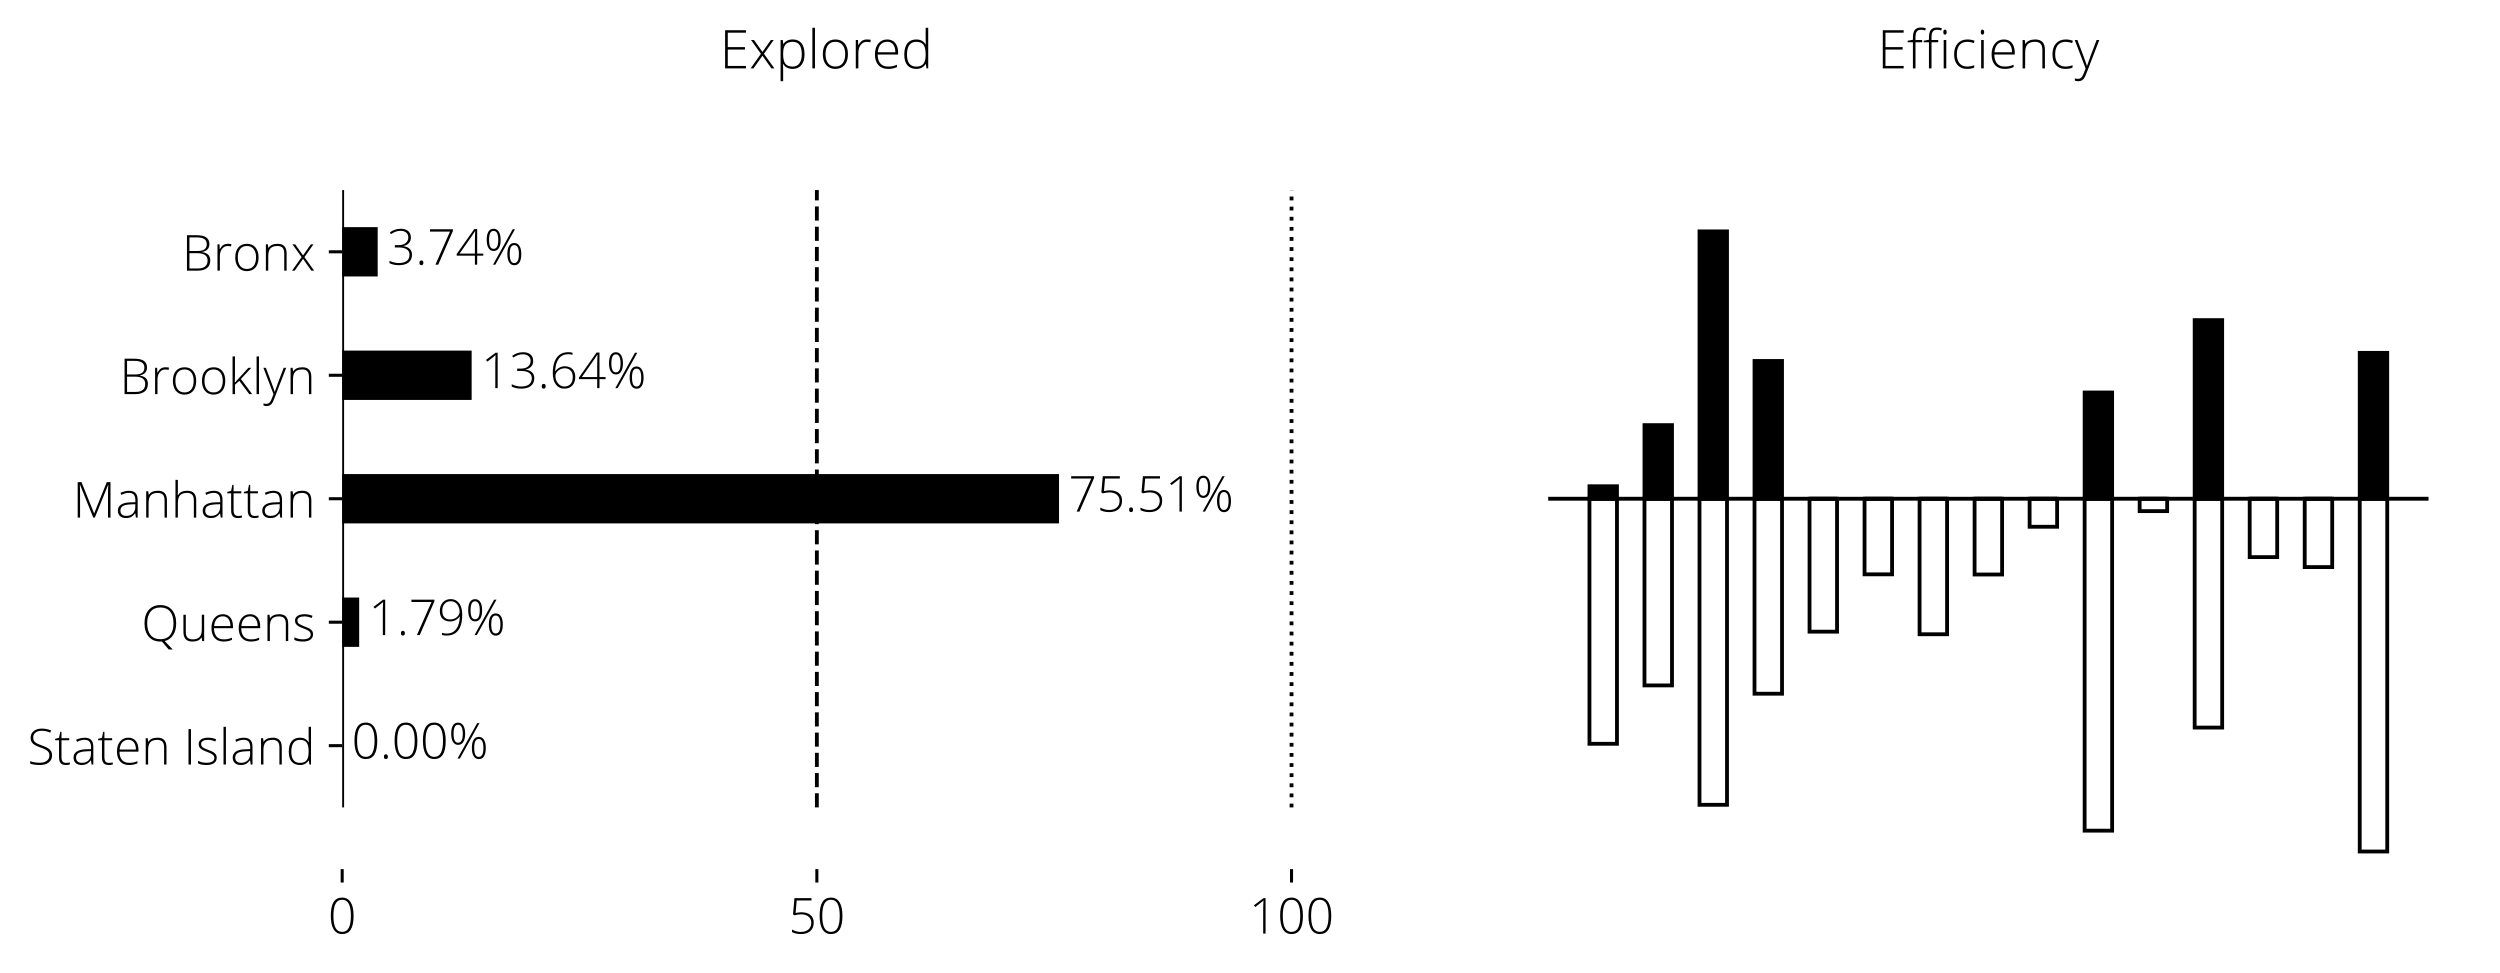
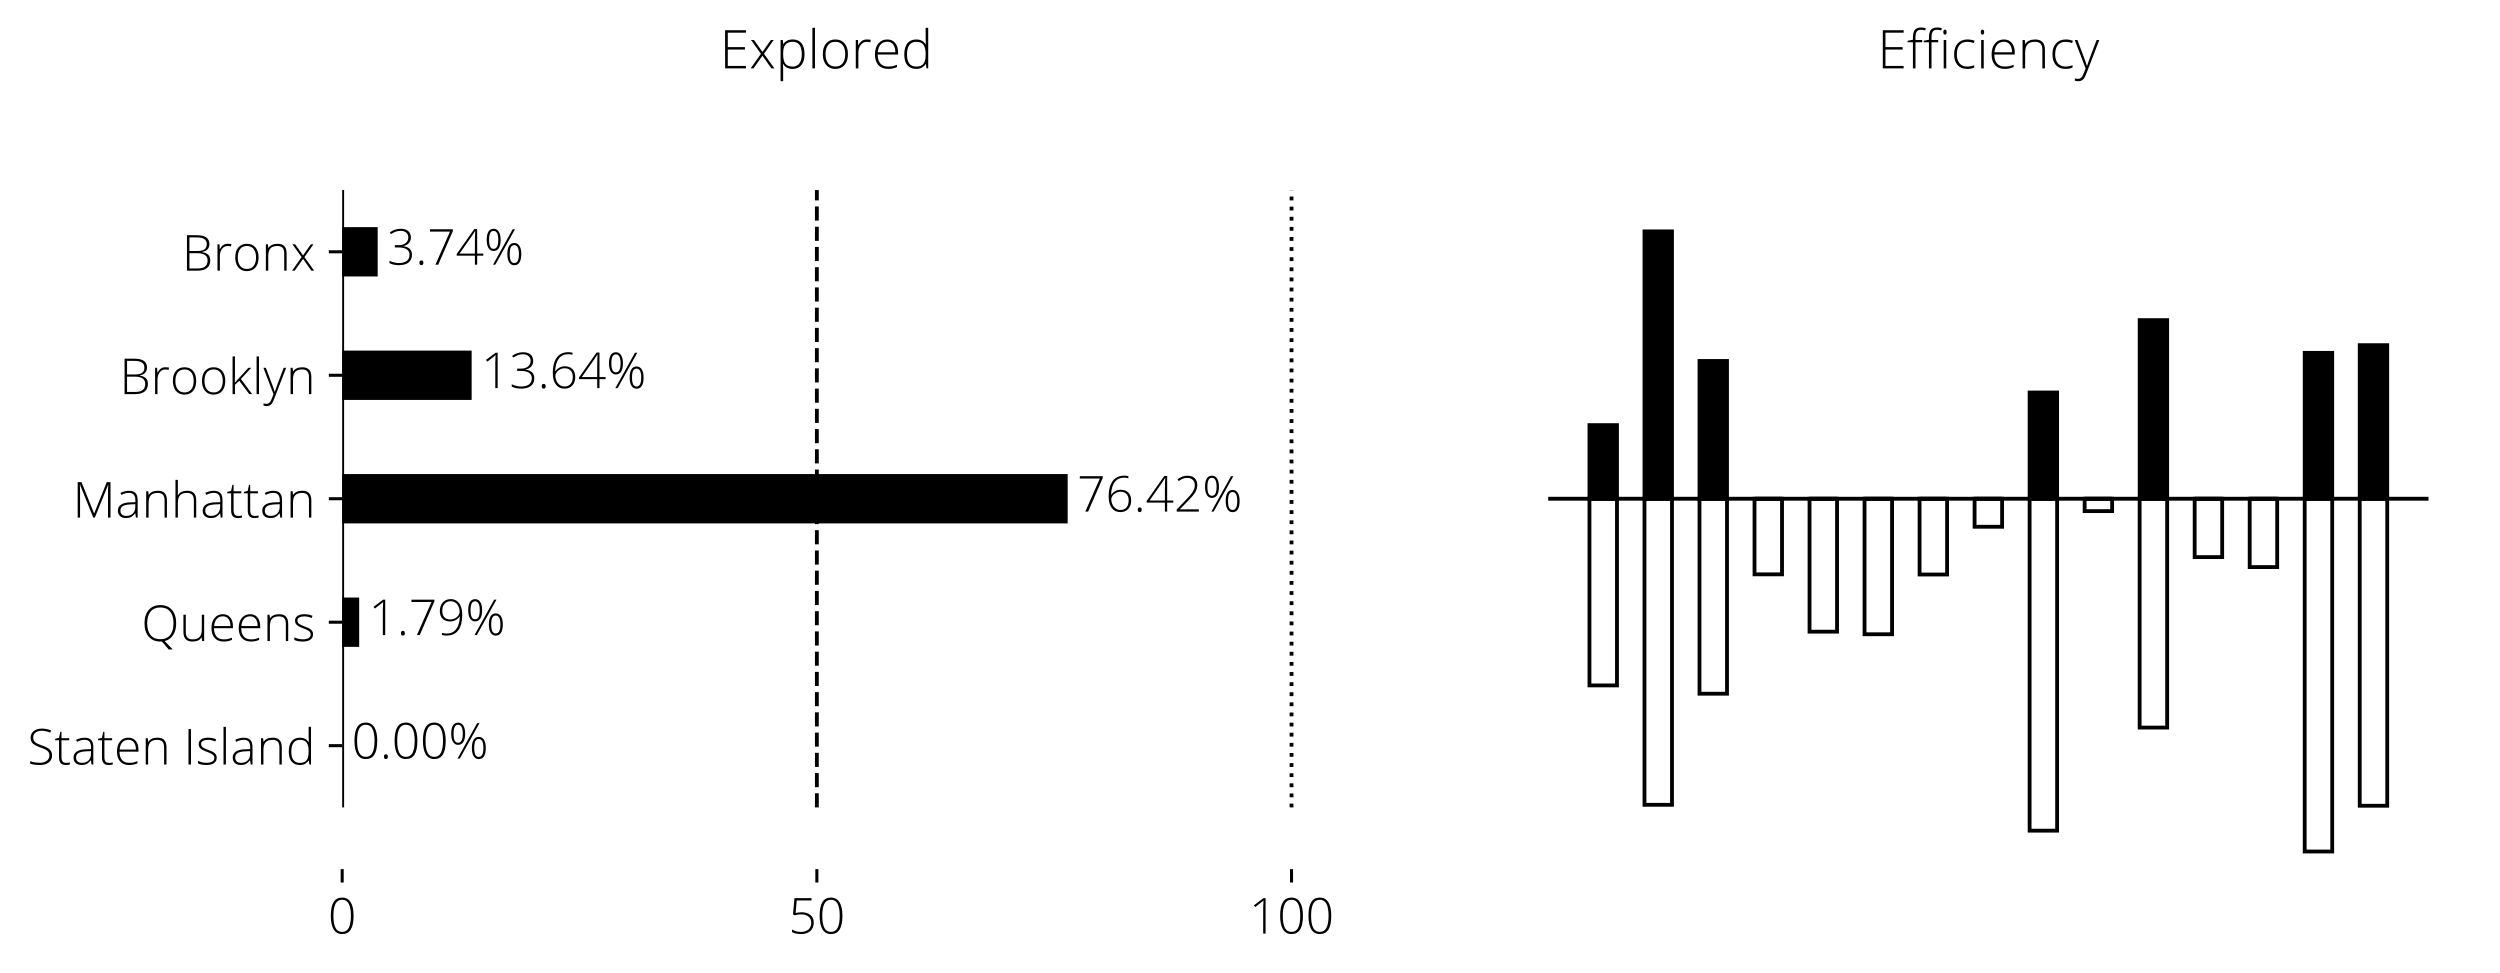
<svg xmlns="http://www.w3.org/2000/svg" xmlns:xlink="http://www.w3.org/1999/xlink" width="654.828pt" height="254.856pt" viewBox="0 0 654.828 254.856" version="1.1">
  <defs>
    <style type="text/css">*{stroke-linejoin: round; stroke-linecap: butt}</style>
  </defs>
  <g id="figure_1">
    <g id="patch_1">
      <path d="M 0 254.856  L 654.828 254.856  L 654.828 0  L 0 0  z " style="fill: #ffffff" />
    </g>
    <g id="axes_1">
      <g id="patch_2">
        <path d="M 89.628 227.654  L 343.265 227.654  L 343.265 33.614  L 89.628 33.614  L 89.628 227.654  z " style="fill: none" />
      </g>
      <g id="patch_3">
-         <path d="M 89.628 201.782  L 89.628 201.782  L 89.628 188.846  L 89.628 188.846  z " clip-path="url(#pc7f3c2559f)" />
+         <path d="M 89.628 201.782  L 89.628 201.782  L 89.628 188.846  L 89.628 188.846  z " clip-path="url(#p82e3a276c8)" />
      </g>
      <g id="patch_4">
-         <path d="M 89.628 169.442  L 94.08 169.442  L 94.08 156.506  L 89.628 156.506  z " clip-path="url(#pc7f3c2559f)" />
+         <path d="M 89.628 169.442  L 94.08 169.442  L 94.08 156.506  L 89.628 156.506  z " clip-path="url(#p82e3a276c8)" />
      </g>
      <g id="patch_5">
-         <path d="M 89.628 137.102  L 277.394 137.102  L 277.394 124.166  L 89.628 124.166  z " clip-path="url(#pc7f3c2559f)" />
+         <path d="M 89.628 137.102  L 279.657 137.102  L 279.657 124.166  L 89.628 124.166  z " clip-path="url(#p82e3a276c8)" />
      </g>
      <g id="patch_6">
-         <path d="M 89.628 104.762  L 123.54 104.762  L 123.54 91.826  L 89.628 91.826  z " clip-path="url(#pc7f3c2559f)" />
+         <path d="M 89.628 104.762  L 123.54 104.762  L 123.54 91.826  L 89.628 91.826  z " clip-path="url(#p82e3a276c8)" />
      </g>
      <g id="patch_7">
-         <path d="M 89.628 72.422  L 98.926 72.422  L 98.926 59.486  L 89.628 59.486  z " clip-path="url(#pc7f3c2559f)" />
+         <path d="M 89.628 72.422  L 98.926 72.422  L 98.926 59.486  L 89.628 59.486  z " clip-path="url(#p82e3a276c8)" />
      </g>
      <g id="matplotlib.axis_1">
        <g id="xtick_1">
          <g id="line2d_1">
            <defs>
-               <path id="m1f2c66894c" d="M 0 0  L 0 3.5  " style="stroke: #000000; stroke-width: 0.8" />
+               <path id="m200f8e8757" d="M 0 0  L 0 3.5  " style="stroke: #000000; stroke-width: 0.8" />
            </defs>
            <g>
-               <use xlink:href="#m1f2c66894c" x="89.628" y="227.654" style="stroke: #000000; stroke-width: 0.8" />
+               <use xlink:href="#m200f8e8757" x="89.628" y="227.654" style="stroke: #000000; stroke-width: 0.8" />
            </g>
          </g>
          <g id="text_1">
            <g transform="translate(85.91836 244.5322) scale(0.13 -0.13)">
              <defs>
                <path id="OpenSans-Light-30" d="M 3297 2297  Q 3297 1094 2930 515  Q 2563 -63 1819 -63  Q 1103 -63 731 532  Q 359 1128 359 2297  Q 359 3491 720 4066  Q 1081 4641 1819 4641  Q 2541 4641 2919 4045  Q 3297 3450 3297 2297  z M 697 2297  Q 697 1234 975 726  Q 1253 219 1819 219  Q 2409 219 2679 744  Q 2950 1269 2950 2297  Q 2950 3309 2679 3834  Q 2409 4359 1819 4359  Q 1228 4359 962 3834  Q 697 3309 697 2297  z " transform="scale(0.015625)" />
              </defs>
              <use xlink:href="#OpenSans-Light-30" />
            </g>
          </g>
        </g>
        <g id="xtick_2">
          <g id="line2d_2">
            <g>
-               <use xlink:href="#m1f2c66894c" x="213.96" y="227.654" style="stroke: #000000; stroke-width: 0.8" />
+               <use xlink:href="#m200f8e8757" x="213.96" y="227.654" style="stroke: #000000; stroke-width: 0.8" />
            </g>
          </g>
          <g id="text_2">
            <g transform="translate(206.5398 244.5322) scale(0.13 -0.13)">
              <defs>
                <path id="OpenSans-Light-35" d="M 1678 2747  Q 2409 2747 2829 2394  Q 3250 2041 3250 1422  Q 3250 719 2812 328  Q 2375 -63 1606 -63  Q 1266 -63 959 4  Q 653 72 447 197  L 447 519  Q 784 347 1046 280  Q 1309 213 1606 213  Q 2206 213 2568 530  Q 2931 847 2931 1388  Q 2931 1897 2578 2187  Q 2225 2478 1619 2478  Q 1213 2478 769 2356  L 581 2478  L 763 4569  L 2963 4569  L 2963 4269  L 1056 4269  L 916 2656  Q 1403 2747 1678 2747  z " transform="scale(0.015625)" />
              </defs>
              <use xlink:href="#OpenSans-Light-35" />
              <use xlink:href="#OpenSans-Light-30" x="57.08" />
            </g>
          </g>
        </g>
        <g id="xtick_3">
          <g id="line2d_3">
            <g>
-               <use xlink:href="#m1f2c66894c" x="338.292" y="227.654" style="stroke: #000000; stroke-width: 0.8" />
+               <use xlink:href="#m200f8e8757" x="338.292" y="227.654" style="stroke: #000000; stroke-width: 0.8" />
            </g>
          </g>
          <g id="text_3">
            <g transform="translate(327.1613 244.5322) scale(0.13 -0.13)">
              <defs>
                <path id="OpenSans-Light-31" d="M 2131 0  L 1825 0  L 1825 3328  Q 1825 3781 1863 4269  Q 1816 4222 1766 4178  Q 1716 4134 800 3419  L 622 3641  L 1863 4569  L 2131 4569  L 2131 0  z " transform="scale(0.015625)" />
              </defs>
              <use xlink:href="#OpenSans-Light-31" />
              <use xlink:href="#OpenSans-Light-30" x="57.08" />
              <use xlink:href="#OpenSans-Light-30" x="114.16" />
            </g>
          </g>
        </g>
      </g>
      <g id="matplotlib.axis_2">
        <g id="ytick_1">
          <g id="line2d_4">
            <defs>
-               <path id="mb70ca44273" d="M 0 0  L -3.5 0  " style="stroke: #000000; stroke-width: 0.8" />
+               <path id="m3a13ef3361" d="M 0 0  L -3.5 0  " style="stroke: #000000; stroke-width: 0.8" />
            </defs>
            <g>
-               <use xlink:href="#mb70ca44273" x="89.628" y="195.314" style="stroke: #000000; stroke-width: 0.8" />
+               <use xlink:href="#m3a13ef3361" x="89.628" y="195.314" style="stroke: #000000; stroke-width: 0.8" />
            </g>
          </g>
          <g id="text_4">
            <g transform="translate(7.2 200.2532) scale(0.13 -0.13)">
              <defs>
                <path id="OpenSans-Light-53" d="M 3169 1178  Q 3169 606 2748 271  Q 2328 -63 1631 -63  Q 794 -63 347 122  L 347 441  Q 841 231 1606 231  Q 2169 231 2498 489  Q 2828 747 2828 1166  Q 2828 1425 2718 1595  Q 2609 1766 2362 1906  Q 2116 2047 1638 2209  Q 938 2450 670 2729  Q 403 3009 403 3475  Q 403 3988 804 4311  Q 1206 4634 1838 4634  Q 2481 4634 3047 4391  L 2931 4116  Q 2363 4353 1844 4353  Q 1338 4353 1038 4118  Q 738 3884 738 3481  Q 738 3228 830 3065  Q 922 2903 1131 2773  Q 1341 2644 1850 2463  Q 2384 2278 2653 2104  Q 2922 1931 3045 1711  Q 3169 1491 3169 1178  z " transform="scale(0.015625)" />
                <path id="OpenSans-Light-74" d="M 1466 213  Q 1759 213 1978 263  L 1978 13  Q 1753 -63 1459 -63  Q 1009 -63 795 178  Q 581 419 581 934  L 581 3128  L 78 3128  L 78 3309  L 581 3450  L 738 4219  L 897 4219  L 897 3397  L 1894 3397  L 1894 3128  L 897 3128  L 897 978  Q 897 588 1034 400  Q 1172 213 1466 213  z " transform="scale(0.015625)" />
                <path id="OpenSans-Light-61" d="M 2631 0  L 2553 538  L 2528 538  Q 2272 209 2001 73  Q 1731 -63 1363 -63  Q 863 -63 584 193  Q 306 450 306 903  Q 306 1400 720 1675  Q 1134 1950 1919 1966  L 2566 1984  L 2566 2209  Q 2566 2694 2369 2941  Q 2172 3188 1734 3188  Q 1263 3188 756 2925  L 641 3194  Q 1200 3456 1747 3456  Q 2306 3456 2582 3165  Q 2859 2875 2859 2259  L 2859 0  L 2631 0  z M 1381 219  Q 1925 219 2239 530  Q 2553 841 2553 1394  L 2553 1728  L 1959 1703  Q 1244 1669 939 1480  Q 634 1291 634 891  Q 634 572 829 395  Q 1025 219 1381 219  z " transform="scale(0.015625)" />
                <path id="OpenSans-Light-65" d="M 1941 -63  Q 1200 -63 786 393  Q 372 850 372 1672  Q 372 2484 772 2973  Q 1172 3463 1850 3463  Q 2450 3463 2797 3044  Q 3144 2625 3144 1906  L 3144 1656  L 697 1656  Q 703 956 1023 587  Q 1344 219 1941 219  Q 2231 219 2451 259  Q 2672 300 3009 434  L 3009 153  Q 2722 28 2478 -17  Q 2234 -63 1941 -63  z M 1850 3188  Q 1359 3188 1062 2864  Q 766 2541 716 1931  L 2816 1931  Q 2816 2522 2559 2855  Q 2303 3188 1850 3188  z " transform="scale(0.015625)" />
                <path id="OpenSans-Light-6e" d="M 2938 0  L 2938 2203  Q 2938 2716 2722 2948  Q 2506 3181 2053 3181  Q 1444 3181 1161 2873  Q 878 2566 878 1875  L 878 0  L 569 0  L 569 3397  L 831 3397  L 891 2931  L 909 2931  Q 1241 3463 2088 3463  Q 3244 3463 3244 2222  L 3244 0  L 2938 0  z " transform="scale(0.015625)" />
                <path id="OpenSans-Light-20" transform="scale(0.015625)" />
                <path id="OpenSans-Light-49" d="M 647 0  L 647 4569  L 966 4569  L 966 0  L 647 0  z " transform="scale(0.015625)" />
                <path id="OpenSans-Light-73" d="M 2675 884  Q 2675 428 2328 182  Q 1981 -63 1344 -63  Q 663 -63 263 147  L 263 481  Q 775 225 1344 225  Q 1847 225 2108 392  Q 2369 559 2369 838  Q 2369 1094 2161 1269  Q 1953 1444 1478 1613  Q 969 1797 762 1930  Q 556 2063 451 2230  Q 347 2397 347 2638  Q 347 3019 667 3241  Q 988 3463 1563 3463  Q 2113 3463 2606 3256  L 2491 2975  Q 1991 3181 1563 3181  Q 1147 3181 903 3043  Q 659 2906 659 2663  Q 659 2397 848 2237  Q 1038 2078 1588 1881  Q 2047 1716 2256 1583  Q 2466 1450 2570 1281  Q 2675 1113 2675 884  z " transform="scale(0.015625)" />
                <path id="OpenSans-Light-6c" d="M 878 0  L 569 0  L 569 4863  L 878 4863  L 878 0  z " transform="scale(0.015625)" />
                <path id="OpenSans-Light-64" d="M 1813 3463  Q 2181 3463 2450 3328  Q 2719 3194 2931 2869  L 2950 2869  Q 2931 3263 2931 3641  L 2931 4863  L 3238 4863  L 3238 0  L 3034 0  L 2956 519  L 2931 519  Q 2544 -63 1819 -63  Q 1116 -63 744 375  Q 372 813 372 1650  Q 372 2531 740 2997  Q 1109 3463 1813 3463  z M 1813 3181  Q 1256 3181 976 2790  Q 697 2400 697 1656  Q 697 213 1819 213  Q 2394 213 2662 547  Q 2931 881 2931 1650  L 2931 1703  Q 2931 2491 2667 2836  Q 2403 3181 1813 3181  z " transform="scale(0.015625)" />
              </defs>
              <use xlink:href="#OpenSans-Light-53" />
              <use xlink:href="#OpenSans-Light-74" x="54.492" />
              <use xlink:href="#OpenSans-Light-61" x="87.988" />
              <use xlink:href="#OpenSans-Light-74" x="140.967" />
              <use xlink:href="#OpenSans-Light-65" x="174.463" />
              <use xlink:href="#OpenSans-Light-6e" x="229.346" />
              <use xlink:href="#OpenSans-Light-20" x="288.33" />
              <use xlink:href="#OpenSans-Light-49" x="314.307" />
              <use xlink:href="#OpenSans-Light-73" x="339.502" />
              <use xlink:href="#OpenSans-Light-6c" x="386.084" />
              <use xlink:href="#OpenSans-Light-61" x="408.691" />
              <use xlink:href="#OpenSans-Light-6e" x="461.67" />
              <use xlink:href="#OpenSans-Light-64" x="520.654" />
            </g>
          </g>
        </g>
        <g id="ytick_2">
          <g id="line2d_5">
            <g>
-               <use xlink:href="#mb70ca44273" x="89.628" y="162.974" style="stroke: #000000; stroke-width: 0.8" />
+               <use xlink:href="#m3a13ef3361" x="89.628" y="162.974" style="stroke: #000000; stroke-width: 0.8" />
            </g>
          </g>
          <g id="text_5">
            <g transform="translate(37.03094 167.9132) scale(0.13 -0.13)">
              <defs>
                <path id="OpenSans-Light-51" d="M 4488 2291  Q 4488 1372 4094 770  Q 3700 169 3003 0  L 4044 -1088  L 3525 -1088  L 2644 -56  L 2541 -63  L 2444 -63  Q 1491 -63 947 570  Q 403 1203 403 2297  Q 403 3388 951 4014  Q 1500 4641 2450 4641  Q 3406 4641 3947 4011  Q 4488 3381 4488 2291  z M 750 2291  Q 750 1309 1187 773  Q 1625 238 2444 238  Q 3269 238 3705 769  Q 4141 1300 4141 2291  Q 4141 3278 3705 3804  Q 3269 4331 2450 4331  Q 1634 4331 1192 3800  Q 750 3269 750 2291  z " transform="scale(0.015625)" />
                <path id="OpenSans-Light-75" d="M 838 3397  L 838 1197  Q 838 684 1053 451  Q 1269 219 1722 219  Q 2328 219 2614 525  Q 2900 831 2900 1522  L 2900 3397  L 3206 3397  L 3206 0  L 2944 0  L 2888 469  L 2869 469  Q 2538 -63 1691 -63  Q 531 -63 531 1178  L 531 3397  L 838 3397  z " transform="scale(0.015625)" />
              </defs>
              <use xlink:href="#OpenSans-Light-51" />
              <use xlink:href="#OpenSans-Light-75" x="76.416" />
              <use xlink:href="#OpenSans-Light-65" x="135.4" />
              <use xlink:href="#OpenSans-Light-65" x="190.283" />
              <use xlink:href="#OpenSans-Light-6e" x="245.166" />
              <use xlink:href="#OpenSans-Light-73" x="304.15" />
            </g>
          </g>
        </g>
        <g id="ytick_3">
          <g id="line2d_6">
            <g>
-               <use xlink:href="#mb70ca44273" x="89.628" y="130.634" style="stroke: #000000; stroke-width: 0.8" />
+               <use xlink:href="#m3a13ef3361" x="89.628" y="130.634" style="stroke: #000000; stroke-width: 0.8" />
            </g>
          </g>
          <g id="text_6">
            <g transform="translate(19.03406 135.5732) scale(0.13 -0.13)">
              <defs>
                <path id="OpenSans-Light-4d" d="M 2656 0  L 953 4219  L 928 4219  Q 953 3831 953 3425  L 953 0  L 647 0  L 647 4569  L 1141 4569  L 2759 550  L 2778 550  L 4397 4569  L 4878 4569  L 4878 0  L 4556 0  L 4556 3463  Q 4556 3825 4594 4213  L 4569 4213  L 2859 0  L 2656 0  z " transform="scale(0.015625)" />
                <path id="OpenSans-Light-68" d="M 2938 0  L 2938 2203  Q 2938 2716 2722 2948  Q 2506 3181 2053 3181  Q 1444 3181 1161 2873  Q 878 2566 878 1875  L 878 0  L 569 0  L 569 4863  L 878 4863  L 878 3316  L 863 2881  L 884 2881  Q 1075 3188 1365 3325  Q 1656 3463 2088 3463  Q 3244 3463 3244 2222  L 3244 0  L 2938 0  z " transform="scale(0.015625)" />
              </defs>
              <use xlink:href="#OpenSans-Light-4d" />
              <use xlink:href="#OpenSans-Light-61" x="86.279" />
              <use xlink:href="#OpenSans-Light-6e" x="139.258" />
              <use xlink:href="#OpenSans-Light-68" x="198.242" />
              <use xlink:href="#OpenSans-Light-61" x="257.227" />
              <use xlink:href="#OpenSans-Light-74" x="310.205" />
              <use xlink:href="#OpenSans-Light-74" x="343.701" />
              <use xlink:href="#OpenSans-Light-61" x="377.197" />
              <use xlink:href="#OpenSans-Light-6e" x="430.176" />
            </g>
          </g>
        </g>
        <g id="ytick_4">
          <g id="line2d_7">
            <g>
-               <use xlink:href="#mb70ca44273" x="89.628" y="98.294" style="stroke: #000000; stroke-width: 0.8" />
+               <use xlink:href="#m3a13ef3361" x="89.628" y="98.294" style="stroke: #000000; stroke-width: 0.8" />
            </g>
          </g>
          <g id="text_7">
            <g transform="translate(31.31703 103.2332) scale(0.13 -0.13)">
              <defs>
                <path id="OpenSans-Light-42" d="M 647 4569  L 1900 4569  Q 2747 4569 3144 4281  Q 3541 3994 3541 3413  Q 3541 3016 3298 2752  Q 3056 2488 2591 2413  L 2591 2394  Q 3138 2313 3395 2048  Q 3653 1784 3653 1313  Q 3653 681 3234 340  Q 2816 0 2047 0  L 647 0  L 647 4569  z M 966 2534  L 1972 2534  Q 2616 2534 2908 2748  Q 3200 2963 3200 3419  Q 3200 3875 2870 4081  Q 2541 4288 1888 4288  L 966 4288  L 966 2534  z M 966 2253  L 966 281  L 2041 281  Q 3309 281 3309 1313  Q 3309 2253 1972 2253  L 966 2253  z " transform="scale(0.015625)" />
                <path id="OpenSans-Light-72" d="M 1906 3463  Q 2122 3463 2369 3419  L 2309 3122  Q 2097 3175 1869 3175  Q 1434 3175 1156 2806  Q 878 2438 878 1875  L 878 0  L 569 0  L 569 3397  L 831 3397  L 863 2784  L 884 2784  Q 1094 3159 1331 3311  Q 1569 3463 1906 3463  z " transform="scale(0.015625)" />
                <path id="OpenSans-Light-6f" d="M 3378 1703  Q 3378 872 2975 404  Q 2572 -63 1863 -63  Q 1416 -63 1075 153  Q 734 369 553 772  Q 372 1175 372 1703  Q 372 2534 775 2998  Q 1178 3463 1881 3463  Q 2581 3463 2979 2992  Q 3378 2522 3378 1703  z M 697 1703  Q 697 1003 1005 611  Q 1313 219 1875 219  Q 2438 219 2745 611  Q 3053 1003 3053 1703  Q 3053 2406 2742 2793  Q 2431 3181 1869 3181  Q 1306 3181 1001 2795  Q 697 2409 697 1703  z " transform="scale(0.015625)" />
                <path id="OpenSans-Light-6b" d="M 872 1491  L 2606 3397  L 2981 3397  L 1644 1947  L 3097 0  L 2725 0  L 1434 1716  L 878 1209  L 878 0  L 569 0  L 569 4863  L 878 4863  L 878 2425  L 856 1491  L 872 1491  z " transform="scale(0.015625)" />
                <path id="OpenSans-Light-79" d="M 0 3397  L 319 3397  L 1038 1491  Q 1366 613 1453 306  L 1472 306  Q 1603 709 1900 1509  L 2619 3397  L 2938 3397  L 1416 -550  Q 1231 -1031 1106 -1200  Q 981 -1369 814 -1453  Q 647 -1538 409 -1538  Q 231 -1538 13 -1472  L 13 -1203  Q 194 -1253 403 -1253  Q 563 -1253 684 -1178  Q 806 -1103 904 -945  Q 1003 -788 1133 -445  Q 1263 -103 1300 0  L 0 3397  z " transform="scale(0.015625)" />
              </defs>
              <use xlink:href="#OpenSans-Light-42" />
              <use xlink:href="#OpenSans-Light-72" x="62.695" />
              <use xlink:href="#OpenSans-Light-6f" x="101.611" />
              <use xlink:href="#OpenSans-Light-6f" x="160.205" />
              <use xlink:href="#OpenSans-Light-6b" x="218.799" />
              <use xlink:href="#OpenSans-Light-6c" x="267.188" />
              <use xlink:href="#OpenSans-Light-79" x="289.795" />
              <use xlink:href="#OpenSans-Light-6e" x="335.693" />
            </g>
          </g>
        </g>
        <g id="ytick_5">
          <g id="line2d_8">
            <g>
-               <use xlink:href="#mb70ca44273" x="89.628" y="65.954" style="stroke: #000000; stroke-width: 0.8" />
+               <use xlink:href="#m3a13ef3361" x="89.628" y="65.954" style="stroke: #000000; stroke-width: 0.8" />
            </g>
          </g>
          <g id="text_8">
            <g transform="translate(47.65641 70.89317) scale(0.13 -0.13)">
              <defs>
                <path id="OpenSans-Light-78" d="M 1403 1747  L 219 3397  L 575 3397  L 1588 1966  L 2591 3397  L 2931 3397  L 1766 1747  L 3016 0  L 2656 0  L 1588 1516  L 513 0  L 172 0  L 1403 1747  z " transform="scale(0.015625)" />
              </defs>
              <use xlink:href="#OpenSans-Light-42" />
              <use xlink:href="#OpenSans-Light-72" x="62.695" />
              <use xlink:href="#OpenSans-Light-6f" x="101.611" />
              <use xlink:href="#OpenSans-Light-6e" x="160.205" />
              <use xlink:href="#OpenSans-Light-78" x="219.189" />
            </g>
          </g>
        </g>
      </g>
      <g id="LineCollection_1">
-         <path d="M 89.628 211.484  L 89.628 49.784  " clip-path="url(#pc7f3c2559f)" style="fill: none; stroke: #000000" />
+         <path d="M 89.628 211.484  L 89.628 49.784  " clip-path="url(#p82e3a276c8)" style="fill: none; stroke: #000000" />
      </g>
      <g id="LineCollection_2">
-         <path d="M 213.96 211.484  L 213.96 49.784  " clip-path="url(#pc7f3c2559f)" style="fill: none; stroke-dasharray: 3.7,1.6; stroke-dashoffset: 0; stroke: #000000" />
+         <path d="M 213.96 211.484  L 213.96 49.784  " clip-path="url(#p82e3a276c8)" style="fill: none; stroke-dasharray: 3.7,1.6; stroke-dashoffset: 0; stroke: #000000" />
      </g>
      <g id="LineCollection_3">
-         <path d="M 338.292 211.484  L 338.292 49.784  " clip-path="url(#pc7f3c2559f)" style="fill: none; stroke-dasharray: 1,1.65; stroke-dashoffset: 0; stroke: #000000" />
+         <path d="M 338.292 211.484  L 338.292 49.784  " clip-path="url(#p82e3a276c8)" style="fill: none; stroke-dasharray: 1,1.65; stroke-dashoffset: 0; stroke: #000000" />
      </g>
      <g id="text_9">
        <g transform="translate(92.11507 198.6911) scale(0.13 -0.13)">
          <defs>
            <path id="OpenSans-Light-2e" d="M 506 244  Q 506 550 756 550  Q 1013 550 1013 244  Q 1013 -63 756 -63  Q 506 -63 506 244  z " transform="scale(0.015625)" />
            <path id="OpenSans-Light-25" d="M 659 3206  Q 659 2625 800 2333  Q 941 2041 1241 2041  Q 1844 2041 1844 3206  Q 1844 3781 1689 4070  Q 1534 4359 1241 4359  Q 941 4359 800 4070  Q 659 3781 659 3206  z M 2150 3206  Q 2150 2500 1915 2133  Q 1681 1766 1241 1766  Q 825 1766 589 2142  Q 353 2519 353 3206  Q 353 3903 578 4268  Q 803 4634 1241 4634  Q 1675 4634 1912 4257  Q 2150 3881 2150 3206  z M 3322 1369  Q 3322 791 3462 502  Q 3603 213 3903 213  Q 4506 213 4506 1369  Q 4506 2522 3903 2522  Q 3603 2522 3462 2236  Q 3322 1950 3322 1369  z M 4813 1369  Q 4813 663 4581 295  Q 4350 -72 3909 -72  Q 3484 -72 3250 308  Q 3016 688 3016 1369  Q 3016 2072 3245 2434  Q 3475 2797 3909 2797  Q 4338 2797 4575 2422  Q 4813 2047 4813 1369  z M 4000 4569  L 1466 0  L 1166 0  L 3700 4569  L 4000 4569  z " transform="scale(0.015625)" />
          </defs>
          <use xlink:href="#OpenSans-Light-30" />
          <use xlink:href="#OpenSans-Light-2e" x="57.08" />
          <use xlink:href="#OpenSans-Light-30" x="80.859" />
          <use xlink:href="#OpenSans-Light-30" x="137.939" />
          <use xlink:href="#OpenSans-Light-25" x="195.02" />
        </g>
      </g>
      <g id="text_10">
        <g transform="translate(96.5668 166.3511) scale(0.13 -0.13)">
          <defs>
            <path id="OpenSans-Light-37" d="M 1044 0  L 2925 4269  L 341 4269  L 341 4569  L 3297 4569  L 3297 4341  L 1409 0  L 1044 0  z " transform="scale(0.015625)" />
            <path id="OpenSans-Light-39" d="M 3238 2631  Q 3238 1731 3002 1125  Q 2766 519 2314 228  Q 1863 -63 1222 -63  Q 897 -63 622 19  L 622 288  Q 756 244 945 220  Q 1134 197 1234 197  Q 2006 197 2443 755  Q 2881 1313 2931 2381  L 2894 2381  Q 2666 2081 2350 1920  Q 2034 1759 1691 1759  Q 1056 1759 701 2109  Q 347 2459 347 3103  Q 347 3791 736 4216  Q 1125 4641 1747 4641  Q 2197 4641 2534 4405  Q 2872 4169 3055 3712  Q 3238 3256 3238 2631  z M 1747 4366  Q 1253 4366 959 4033  Q 666 3700 666 3122  Q 666 2578 937 2297  Q 1209 2016 1716 2016  Q 2031 2016 2304 2156  Q 2578 2297 2739 2530  Q 2900 2763 2900 3003  Q 2900 3369 2754 3687  Q 2609 4006 2348 4186  Q 2088 4366 1747 4366  z " transform="scale(0.015625)" />
          </defs>
          <use xlink:href="#OpenSans-Light-31" />
          <use xlink:href="#OpenSans-Light-2e" x="57.08" />
          <use xlink:href="#OpenSans-Light-37" x="80.859" />
          <use xlink:href="#OpenSans-Light-39" x="137.939" />
          <use xlink:href="#OpenSans-Light-25" x="195.02" />
        </g>
      </g>
      <g id="text_11">
-         <g transform="translate(279.881 134.0111) scale(0.13 -0.13)">
+         <g transform="translate(282.144 134.0111) scale(0.13 -0.13)">
+           <defs>
+             <path id="OpenSans-Light-36" d="M 409 1947  Q 409 2838 651 3445  Q 894 4053 1339 4347  Q 1784 4641 2413 4641  Q 2706 4641 2950 4569  L 2950 4294  Q 2722 4378 2400 4378  Q 1628 4378 1198 3822  Q 769 3266 716 2203  L 756 2203  Q 994 2509 1300 2665  Q 1606 2822 1947 2822  Q 2588 2822 2948 2456  Q 3309 2091 3309 1447  Q 3309 747 2929 342  Q 2550 -63 1906 -63  Q 1213 -63 811 467  Q 409 997 409 1947  z M 1906 213  Q 2419 213 2703 534  Q 2988 856 2988 1453  Q 2988 1978 2706 2272  Q 2425 2566 1941 2566  Q 1622 2566 1348 2425  Q 1075 2284 912 2051  Q 750 1819 750 1575  Q 750 1228 904 908  Q 1059 588 1323 400  Q 1588 213 1906 213  z " transform="scale(0.015625)" />
+             <path id="OpenSans-Light-34" d="M 3566 1166  L 2778 1166  L 2778 0  L 2484 0  L 2484 1166  L 134 1166  L 134 1375  L 2400 4594  L 2778 4594  L 2778 1434  L 3566 1434  L 3566 1166  z M 2484 1434  L 2484 2741  Q 2484 3684 2528 4325  L 2503 4325  Q 2441 4209 2119 3738  L 506 1434  L 2484 1434  z " transform="scale(0.015625)" />
+             <path id="OpenSans-Light-32" d="M 3213 0  L 353 0  L 353 275  L 1569 1544  Q 2081 2075 2287 2356  Q 2494 2638 2591 2894  Q 2688 3150 2688 3431  Q 2688 3841 2419 4097  Q 2150 4353 1722 4353  Q 1150 4353 628 3938  L 459 4153  Q 1031 4634 1728 4634  Q 2325 4634 2667 4315  Q 3009 3997 3009 3438  Q 3009 2984 2779 2561  Q 2550 2138 1941 1516  L 769 313  L 769 300  L 3213 300  L 3213 0  z " transform="scale(0.015625)" />
+           </defs>
          <use xlink:href="#OpenSans-Light-37" />
-           <use xlink:href="#OpenSans-Light-35" x="57.08" />
+           <use xlink:href="#OpenSans-Light-36" x="57.08" />
          <use xlink:href="#OpenSans-Light-2e" x="114.16" />
-           <use xlink:href="#OpenSans-Light-35" x="137.939" />
-           <use xlink:href="#OpenSans-Light-31" x="195.02" />
+           <use xlink:href="#OpenSans-Light-34" x="137.939" />
+           <use xlink:href="#OpenSans-Light-32" x="195.02" />
          <use xlink:href="#OpenSans-Light-25" x="252.1" />
        </g>
      </g>
      <g id="text_12">
        <g transform="translate(126.0263 101.6711) scale(0.13 -0.13)">
          <defs>
            <path id="OpenSans-Light-33" d="M 3059 3494  Q 3059 3069 2792 2778  Q 2525 2488 2075 2406  L 2075 2388  Q 2625 2319 2912 2037  Q 3200 1756 3200 1281  Q 3200 641 2764 289  Q 2328 -63 1509 -63  Q 813 -63 294 197  L 294 506  Q 556 369 882 291  Q 1209 213 1497 213  Q 2188 213 2534 492  Q 2881 772 2881 1281  Q 2881 1734 2526 1978  Q 2172 2222 1484 2222  L 991 2222  L 991 2522  L 1491 2522  Q 2059 2522 2392 2792  Q 2725 3063 2725 3525  Q 2725 3906 2454 4136  Q 2184 4366 1747 4366  Q 1406 4366 1125 4270  Q 844 4175 494 3944  L 341 4153  Q 606 4375 981 4504  Q 1356 4634 1741 4634  Q 2372 4634 2715 4336  Q 3059 4038 3059 3494  z " transform="scale(0.015625)" />
-             <path id="OpenSans-Light-36" d="M 409 1947  Q 409 2838 651 3445  Q 894 4053 1339 4347  Q 1784 4641 2413 4641  Q 2706 4641 2950 4569  L 2950 4294  Q 2722 4378 2400 4378  Q 1628 4378 1198 3822  Q 769 3266 716 2203  L 756 2203  Q 994 2509 1300 2665  Q 1606 2822 1947 2822  Q 2588 2822 2948 2456  Q 3309 2091 3309 1447  Q 3309 747 2929 342  Q 2550 -63 1906 -63  Q 1213 -63 811 467  Q 409 997 409 1947  z M 1906 213  Q 2419 213 2703 534  Q 2988 856 2988 1453  Q 2988 1978 2706 2272  Q 2425 2566 1941 2566  Q 1622 2566 1348 2425  Q 1075 2284 912 2051  Q 750 1819 750 1575  Q 750 1228 904 908  Q 1059 588 1323 400  Q 1588 213 1906 213  z " transform="scale(0.015625)" />
-             <path id="OpenSans-Light-34" d="M 3566 1166  L 2778 1166  L 2778 0  L 2484 0  L 2484 1166  L 134 1166  L 134 1375  L 2400 4594  L 2778 4594  L 2778 1434  L 3566 1434  L 3566 1166  z M 2484 1434  L 2484 2741  Q 2484 3684 2528 4325  L 2503 4325  Q 2441 4209 2119 3738  L 506 1434  L 2484 1434  z " transform="scale(0.015625)" />
          </defs>
          <use xlink:href="#OpenSans-Light-31" />
          <use xlink:href="#OpenSans-Light-33" x="57.08" />
          <use xlink:href="#OpenSans-Light-2e" x="114.16" />
          <use xlink:href="#OpenSans-Light-36" x="137.939" />
          <use xlink:href="#OpenSans-Light-34" x="195.02" />
          <use xlink:href="#OpenSans-Light-25" x="252.1" />
        </g>
      </g>
      <g id="text_13">
        <g transform="translate(101.4131 69.33114) scale(0.13 -0.13)">
          <use xlink:href="#OpenSans-Light-33" />
          <use xlink:href="#OpenSans-Light-2e" x="57.08" />
          <use xlink:href="#OpenSans-Light-37" x="80.859" />
          <use xlink:href="#OpenSans-Light-34" x="137.939" />
          <use xlink:href="#OpenSans-Light-25" x="195.02" />
        </g>
      </g>
      <g id="text_14">
        <g transform="translate(188.5144 17.91219) scale(0.14 -0.14)">
          <defs>
            <path id="OpenSans-Light-45" d="M 3144 0  L 647 0  L 647 4569  L 3144 4569  L 3144 4275  L 966 4275  L 966 2547  L 3022 2547  L 3022 2253  L 966 2253  L 966 294  L 3144 294  L 3144 0  z " transform="scale(0.015625)" />
            <path id="OpenSans-Light-70" d="M 2022 -63  Q 1238 -63 878 525  L 856 525  L 866 263  Q 878 31 878 -244  L 878 -1538  L 569 -1538  L 569 3397  L 831 3397  L 891 2913  L 909 2913  Q 1259 3463 2028 3463  Q 2716 3463 3077 3011  Q 3438 2559 3438 1697  Q 3438 859 3058 398  Q 2678 -63 2022 -63  z M 2016 213  Q 2538 213 2823 600  Q 3109 988 3109 1684  Q 3109 3181 2028 3181  Q 1434 3181 1156 2854  Q 878 2528 878 1791  L 878 1691  Q 878 894 1145 553  Q 1413 213 2016 213  z " transform="scale(0.015625)" />
          </defs>
          <use xlink:href="#OpenSans-Light-45" />
          <use xlink:href="#OpenSans-Light-78" x="55.176" />
          <use xlink:href="#OpenSans-Light-70" x="104.98" />
          <use xlink:href="#OpenSans-Light-6c" x="164.502" />
          <use xlink:href="#OpenSans-Light-6f" x="187.109" />
          <use xlink:href="#OpenSans-Light-72" x="245.703" />
          <use xlink:href="#OpenSans-Light-65" x="284.619" />
          <use xlink:href="#OpenSans-Light-64" x="339.502" />
        </g>
      </g>
    </g>
    <g id="axes_2">
      <g id="patch_8">
-         <path d="M 416.329 130.634  L 423.535 130.634  L 423.535 127.365  L 416.329 127.365  z " clip-path="url(#pda8186b0cc)" style="stroke: #000000; stroke-linejoin: miter" />
+         <path d="M 416.329 130.634  L 423.535 130.634  L 423.535 111.352  L 416.329 111.352  z " clip-path="url(#p0af9dbb77f)" style="stroke: #000000; stroke-linejoin: miter" />
      </g>
      <g id="patch_9">
-         <path d="M 430.741 130.634  L 437.946 130.634  L 437.946 111.352  L 430.741 111.352  z " clip-path="url(#pda8186b0cc)" style="stroke: #000000; stroke-linejoin: miter" />
+         <path d="M 430.741 130.634  L 437.946 130.634  L 437.946 60.607  L 430.741 60.607  z " clip-path="url(#p0af9dbb77f)" style="stroke: #000000; stroke-linejoin: miter" />
      </g>
      <g id="patch_10">
-         <path d="M 445.152 130.634  L 452.357 130.634  L 452.357 60.607  L 445.152 60.607  z " clip-path="url(#pda8186b0cc)" style="stroke: #000000; stroke-linejoin: miter" />
+         <path d="M 445.152 130.634  L 452.357 130.634  L 452.357 94.55  L 445.152 94.55  z " clip-path="url(#p0af9dbb77f)" style="stroke: #000000; stroke-linejoin: miter" />
      </g>
      <g id="patch_11">
-         <path d="M 459.563 130.634  L 466.768 130.634  L 466.768 94.55  L 459.563 94.55  z " clip-path="url(#pda8186b0cc)" style="stroke: #000000; stroke-linejoin: miter" />
+         <path d="M 459.563 130.634  L 466.768 130.634  L 466.768 130.634  L 459.563 130.634  z " clip-path="url(#p0af9dbb77f)" style="stroke: #000000; stroke-linejoin: miter" />
      </g>
      <g id="patch_12">
-         <path d="M 473.974 130.634  L 481.18 130.634  L 481.18 130.634  L 473.974 130.634  z " clip-path="url(#pda8186b0cc)" style="stroke: #000000; stroke-linejoin: miter" />
+         <path d="M 473.974 130.634  L 481.18 130.634  L 481.18 130.634  L 473.974 130.634  z " clip-path="url(#p0af9dbb77f)" style="stroke: #000000; stroke-linejoin: miter" />
      </g>
      <g id="patch_13">
-         <path d="M 488.385 130.634  L 495.591 130.634  L 495.591 130.634  L 488.385 130.634  z " clip-path="url(#pda8186b0cc)" style="stroke: #000000; stroke-linejoin: miter" />
+         <path d="M 488.385 130.634  L 495.591 130.634  L 495.591 130.634  L 488.385 130.634  z " clip-path="url(#p0af9dbb77f)" style="stroke: #000000; stroke-linejoin: miter" />
      </g>
      <g id="patch_14">
-         <path d="M 502.796 130.634  L 510.002 130.634  L 510.002 130.634  L 502.796 130.634  z " clip-path="url(#pda8186b0cc)" style="stroke: #000000; stroke-linejoin: miter" />
+         <path d="M 502.796 130.634  L 510.002 130.634  L 510.002 130.634  L 502.796 130.634  z " clip-path="url(#p0af9dbb77f)" style="stroke: #000000; stroke-linejoin: miter" />
      </g>
      <g id="patch_15">
-         <path d="M 517.207 130.634  L 524.413 130.634  L 524.413 130.634  L 517.207 130.634  z " clip-path="url(#pda8186b0cc)" style="stroke: #000000; stroke-linejoin: miter" />
+         <path d="M 517.207 130.634  L 524.413 130.634  L 524.413 130.634  L 517.207 130.634  z " clip-path="url(#p0af9dbb77f)" style="stroke: #000000; stroke-linejoin: miter" />
      </g>
      <g id="patch_16">
-         <path d="M 531.619 130.634  L 538.824 130.634  L 538.824 130.634  L 531.619 130.634  z " clip-path="url(#pda8186b0cc)" style="stroke: #000000; stroke-linejoin: miter" />
+         <path d="M 531.619 130.634  L 538.824 130.634  L 538.824 102.807  L 531.619 102.807  z " clip-path="url(#p0af9dbb77f)" style="stroke: #000000; stroke-linejoin: miter" />
      </g>
      <g id="patch_17">
-         <path d="M 546.03 130.634  L 553.235 130.634  L 553.235 102.807  L 546.03 102.807  z " clip-path="url(#pda8186b0cc)" style="stroke: #000000; stroke-linejoin: miter" />
+         <path d="M 546.03 130.634  L 553.235 130.634  L 553.235 130.634  L 546.03 130.634  z " clip-path="url(#p0af9dbb77f)" style="stroke: #000000; stroke-linejoin: miter" />
      </g>
      <g id="patch_18">
-         <path d="M 560.441 130.634  L 567.647 130.634  L 567.647 130.634  L 560.441 130.634  z " clip-path="url(#pda8186b0cc)" style="stroke: #000000; stroke-linejoin: miter" />
+         <path d="M 560.441 130.634  L 567.647 130.634  L 567.647 83.85  L 560.441 83.85  z " clip-path="url(#p0af9dbb77f)" style="stroke: #000000; stroke-linejoin: miter" />
      </g>
      <g id="patch_19">
-         <path d="M 574.852 130.634  L 582.058 130.634  L 582.058 83.85  L 574.852 83.85  z " clip-path="url(#pda8186b0cc)" style="stroke: #000000; stroke-linejoin: miter" />
+         <path d="M 574.852 130.634  L 582.058 130.634  L 582.058 130.634  L 574.852 130.634  z " clip-path="url(#p0af9dbb77f)" style="stroke: #000000; stroke-linejoin: miter" />
      </g>
      <g id="patch_20">
-         <path d="M 589.263 130.634  L 596.469 130.634  L 596.469 130.634  L 589.263 130.634  z " clip-path="url(#pda8186b0cc)" style="stroke: #000000; stroke-linejoin: miter" />
+         <path d="M 589.263 130.634  L 596.469 130.634  L 596.469 130.634  L 589.263 130.634  z " clip-path="url(#p0af9dbb77f)" style="stroke: #000000; stroke-linejoin: miter" />
      </g>
      <g id="patch_21">
-         <path d="M 603.674 130.634  L 610.88 130.634  L 610.88 130.634  L 603.674 130.634  z " clip-path="url(#pda8186b0cc)" style="stroke: #000000; stroke-linejoin: miter" />
+         <path d="M 603.674 130.634  L 610.88 130.634  L 610.88 92.422  L 603.674 92.422  z " clip-path="url(#p0af9dbb77f)" style="stroke: #000000; stroke-linejoin: miter" />
      </g>
      <g id="patch_22">
-         <path d="M 618.086 130.634  L 625.291 130.634  L 625.291 92.422  L 618.086 92.422  z " clip-path="url(#pda8186b0cc)" style="stroke: #000000; stroke-linejoin: miter" />
+         <path d="M 618.086 130.634  L 625.291 130.634  L 625.291 90.411  L 618.086 90.411  z " clip-path="url(#p0af9dbb77f)" style="stroke: #000000; stroke-linejoin: miter" />
      </g>
      <g id="patch_23">
-         <path d="M 416.329 130.634  L 423.535 130.634  L 423.535 194.822  L 416.329 194.822  L 416.329 130.634  z " clip-path="url(#pda8186b0cc)" style="fill: none; stroke: #000000; stroke-linejoin: miter" />
+         <path d="M 416.329 130.634  L 423.535 130.634  L 423.535 179.531  L 416.329 179.531  L 416.329 130.634  z " clip-path="url(#p0af9dbb77f)" style="fill: none; stroke: #000000; stroke-linejoin: miter" />
      </g>
      <g id="patch_24">
-         <path d="M 430.741 130.634  L 437.946 130.634  L 437.946 179.531  L 430.741 179.531  L 430.741 130.634  z " clip-path="url(#pda8186b0cc)" style="fill: none; stroke: #000000; stroke-linejoin: miter" />
+         <path d="M 430.741 130.634  L 437.946 130.634  L 437.946 210.803  L 430.741 210.803  L 430.741 130.634  z " clip-path="url(#p0af9dbb77f)" style="fill: none; stroke: #000000; stroke-linejoin: miter" />
      </g>
      <g id="patch_25">
-         <path d="M 445.152 130.634  L 452.357 130.634  L 452.357 210.803  L 445.152 210.803  L 445.152 130.634  z " clip-path="url(#pda8186b0cc)" style="fill: none; stroke: #000000; stroke-linejoin: miter" />
+         <path d="M 445.152 130.634  L 452.357 130.634  L 452.357 181.705  L 445.152 181.705  L 445.152 130.634  z " clip-path="url(#p0af9dbb77f)" style="fill: none; stroke: #000000; stroke-linejoin: miter" />
      </g>
      <g id="patch_26">
-         <path d="M 459.563 130.634  L 466.768 130.634  L 466.768 181.705  L 459.563 181.705  L 459.563 130.634  z " clip-path="url(#pda8186b0cc)" style="fill: none; stroke: #000000; stroke-linejoin: miter" />
+         <path d="M 459.563 130.634  L 466.768 130.634  L 466.768 150.438  L 459.563 150.438  L 459.563 130.634  z " clip-path="url(#p0af9dbb77f)" style="fill: none; stroke: #000000; stroke-linejoin: miter" />
      </g>
      <g id="patch_27">
-         <path d="M 473.974 130.634  L 481.18 130.634  L 481.18 165.453  L 473.974 165.453  L 473.974 130.634  z " clip-path="url(#pda8186b0cc)" style="fill: none; stroke: #000000; stroke-linejoin: miter" />
+         <path d="M 473.974 130.634  L 481.18 130.634  L 481.18 165.453  L 473.974 165.453  L 473.974 130.634  z " clip-path="url(#p0af9dbb77f)" style="fill: none; stroke: #000000; stroke-linejoin: miter" />
      </g>
      <g id="patch_28">
-         <path d="M 488.385 130.634  L 495.591 130.634  L 495.591 150.438  L 488.385 150.438  L 488.385 130.634  z " clip-path="url(#pda8186b0cc)" style="fill: none; stroke: #000000; stroke-linejoin: miter" />
+         <path d="M 488.385 130.634  L 495.591 130.634  L 495.591 166.129  L 488.385 166.129  L 488.385 130.634  z " clip-path="url(#p0af9dbb77f)" style="fill: none; stroke: #000000; stroke-linejoin: miter" />
      </g>
      <g id="patch_29">
-         <path d="M 502.796 130.634  L 510.002 130.634  L 510.002 166.129  L 502.796 166.129  L 502.796 130.634  z " clip-path="url(#pda8186b0cc)" style="fill: none; stroke: #000000; stroke-linejoin: miter" />
+         <path d="M 502.796 130.634  L 510.002 130.634  L 510.002 150.481  L 502.796 150.481  L 502.796 130.634  z " clip-path="url(#p0af9dbb77f)" style="fill: none; stroke: #000000; stroke-linejoin: miter" />
      </g>
      <g id="patch_30">
-         <path d="M 517.207 130.634  L 524.413 130.634  L 524.413 150.481  L 517.207 150.481  L 517.207 130.634  z " clip-path="url(#pda8186b0cc)" style="fill: none; stroke: #000000; stroke-linejoin: miter" />
+         <path d="M 517.207 130.634  L 524.413 130.634  L 524.413 137.974  L 517.207 137.974  L 517.207 130.634  z " clip-path="url(#p0af9dbb77f)" style="fill: none; stroke: #000000; stroke-linejoin: miter" />
      </g>
      <g id="patch_31">
-         <path d="M 531.619 130.634  L 538.824 130.634  L 538.824 137.974  L 531.619 137.974  L 531.619 130.634  z " clip-path="url(#pda8186b0cc)" style="fill: none; stroke: #000000; stroke-linejoin: miter" />
+         <path d="M 531.619 130.634  L 538.824 130.634  L 538.824 217.576  L 531.619 217.576  L 531.619 130.634  z " clip-path="url(#p0af9dbb77f)" style="fill: none; stroke: #000000; stroke-linejoin: miter" />
      </g>
      <g id="patch_32">
-         <path d="M 546.03 130.634  L 553.235 130.634  L 553.235 217.576  L 546.03 217.576  L 546.03 130.634  z " clip-path="url(#pda8186b0cc)" style="fill: none; stroke: #000000; stroke-linejoin: miter" />
+         <path d="M 546.03 130.634  L 553.235 130.634  L 553.235 133.88  L 546.03 133.88  L 546.03 130.634  z " clip-path="url(#p0af9dbb77f)" style="fill: none; stroke: #000000; stroke-linejoin: miter" />
      </g>
      <g id="patch_33">
-         <path d="M 560.441 130.634  L 567.647 130.634  L 567.647 133.88  L 560.441 133.88  L 560.441 130.634  z " clip-path="url(#pda8186b0cc)" style="fill: none; stroke: #000000; stroke-linejoin: miter" />
+         <path d="M 560.441 130.634  L 567.647 130.634  L 567.647 190.576  L 560.441 190.576  L 560.441 130.634  z " clip-path="url(#p0af9dbb77f)" style="fill: none; stroke: #000000; stroke-linejoin: miter" />
      </g>
      <g id="patch_34">
-         <path d="M 574.852 130.634  L 582.058 130.634  L 582.058 190.576  L 574.852 190.576  L 574.852 130.634  z " clip-path="url(#pda8186b0cc)" style="fill: none; stroke: #000000; stroke-linejoin: miter" />
+         <path d="M 574.852 130.634  L 582.058 130.634  L 582.058 145.923  L 574.852 145.923  L 574.852 130.634  z " clip-path="url(#p0af9dbb77f)" style="fill: none; stroke: #000000; stroke-linejoin: miter" />
      </g>
      <g id="patch_35">
-         <path d="M 589.263 130.634  L 596.469 130.634  L 596.469 145.923  L 589.263 145.923  L 589.263 130.634  z " clip-path="url(#pda8186b0cc)" style="fill: none; stroke: #000000; stroke-linejoin: miter" />
+         <path d="M 589.263 130.634  L 596.469 130.634  L 596.469 148.536  L 589.263 148.536  L 589.263 130.634  z " clip-path="url(#p0af9dbb77f)" style="fill: none; stroke: #000000; stroke-linejoin: miter" />
      </g>
      <g id="patch_36">
-         <path d="M 603.674 130.634  L 610.88 130.634  L 610.88 148.536  L 603.674 148.536  L 603.674 130.634  z " clip-path="url(#pda8186b0cc)" style="fill: none; stroke: #000000; stroke-linejoin: miter" />
+         <path d="M 603.674 130.634  L 610.88 130.634  L 610.88 223.035  L 603.674 223.035  L 603.674 130.634  z " clip-path="url(#p0af9dbb77f)" style="fill: none; stroke: #000000; stroke-linejoin: miter" />
      </g>
      <g id="patch_37">
-         <path d="M 618.086 130.634  L 625.291 130.634  L 625.291 223.035  L 618.086 223.035  L 618.086 130.634  z " clip-path="url(#pda8186b0cc)" style="fill: none; stroke: #000000; stroke-linejoin: miter" />
+         <path d="M 618.086 130.634  L 625.291 130.634  L 625.291 211.05  L 618.086 211.05  L 618.086 130.634  z " clip-path="url(#p0af9dbb77f)" style="fill: none; stroke: #000000; stroke-linejoin: miter" />
      </g>
      <g id="LineCollection_4">
-         <path d="M 405.521 130.634  L 636.1 130.634  " clip-path="url(#pda8186b0cc)" style="fill: none; stroke: #000000" />
+         <path d="M 405.521 130.634  L 636.1 130.634  " clip-path="url(#p0af9dbb77f)" style="fill: none; stroke: #000000" />
      </g>
      <g id="text_15">
        <g transform="translate(491.7482 17.91219) scale(0.14 -0.14)">
          <defs>
            <path id="OpenSans-Light-66" d="M 1831 3128  L 1031 3128  L 1031 0  L 722 0  L 722 3128  L 91 3128  L 91 3309  L 722 3425  L 722 3688  Q 722 4313 951 4605  Q 1181 4897 1703 4897  Q 1984 4897 2266 4813  L 2194 4544  Q 1944 4622 1697 4622  Q 1334 4622 1182 4408  Q 1031 4194 1031 3713  L 1031 3397  L 1831 3397  L 1831 3128  z " transform="scale(0.015625)" />
            <path id="OpenSans-Light-69" d="M 878 0  L 569 0  L 569 3397  L 878 3397  L 878 0  z M 525 4341  Q 525 4641 722 4641  Q 819 4641 873 4562  Q 928 4484 928 4341  Q 928 4200 873 4119  Q 819 4038 722 4038  Q 525 4038 525 4341  z " transform="scale(0.015625)" />
            <path id="OpenSans-Light-63" d="M 1925 -63  Q 1197 -63 784 396  Q 372 856 372 1678  Q 372 2522 800 2992  Q 1228 3463 1972 3463  Q 2413 3463 2816 3309  L 2731 3034  Q 2291 3181 1966 3181  Q 1341 3181 1019 2795  Q 697 2409 697 1684  Q 697 997 1019 608  Q 1341 219 1919 219  Q 2381 219 2778 384  L 2778 97  Q 2453 -63 1925 -63  z " transform="scale(0.015625)" />
          </defs>
          <use xlink:href="#OpenSans-Light-45" />
          <use xlink:href="#OpenSans-Light-66" x="55.176" />
          <use xlink:href="#OpenSans-Light-66" x="85.156" />
          <use xlink:href="#OpenSans-Light-69" x="115.137" />
          <use xlink:href="#OpenSans-Light-63" x="137.744" />
          <use xlink:href="#OpenSans-Light-69" x="185.254" />
          <use xlink:href="#OpenSans-Light-65" x="207.861" />
          <use xlink:href="#OpenSans-Light-6e" x="262.744" />
          <use xlink:href="#OpenSans-Light-63" x="321.729" />
          <use xlink:href="#OpenSans-Light-79" x="369.238" />
        </g>
      </g>
    </g>
  </g>
  <defs>
-     <clipPath id="pc7f3c2559f">
+     <clipPath id="p82e3a276c8">
      <rect x="89.628" y="33.614" width="253.636" height="194.04" />
    </clipPath>
-     <clipPath id="pda8186b0cc">
+     <clipPath id="p0af9dbb77f">
      <rect x="393.992" y="33.614" width="253.636" height="194.04" />
    </clipPath>
  </defs>
</svg>
